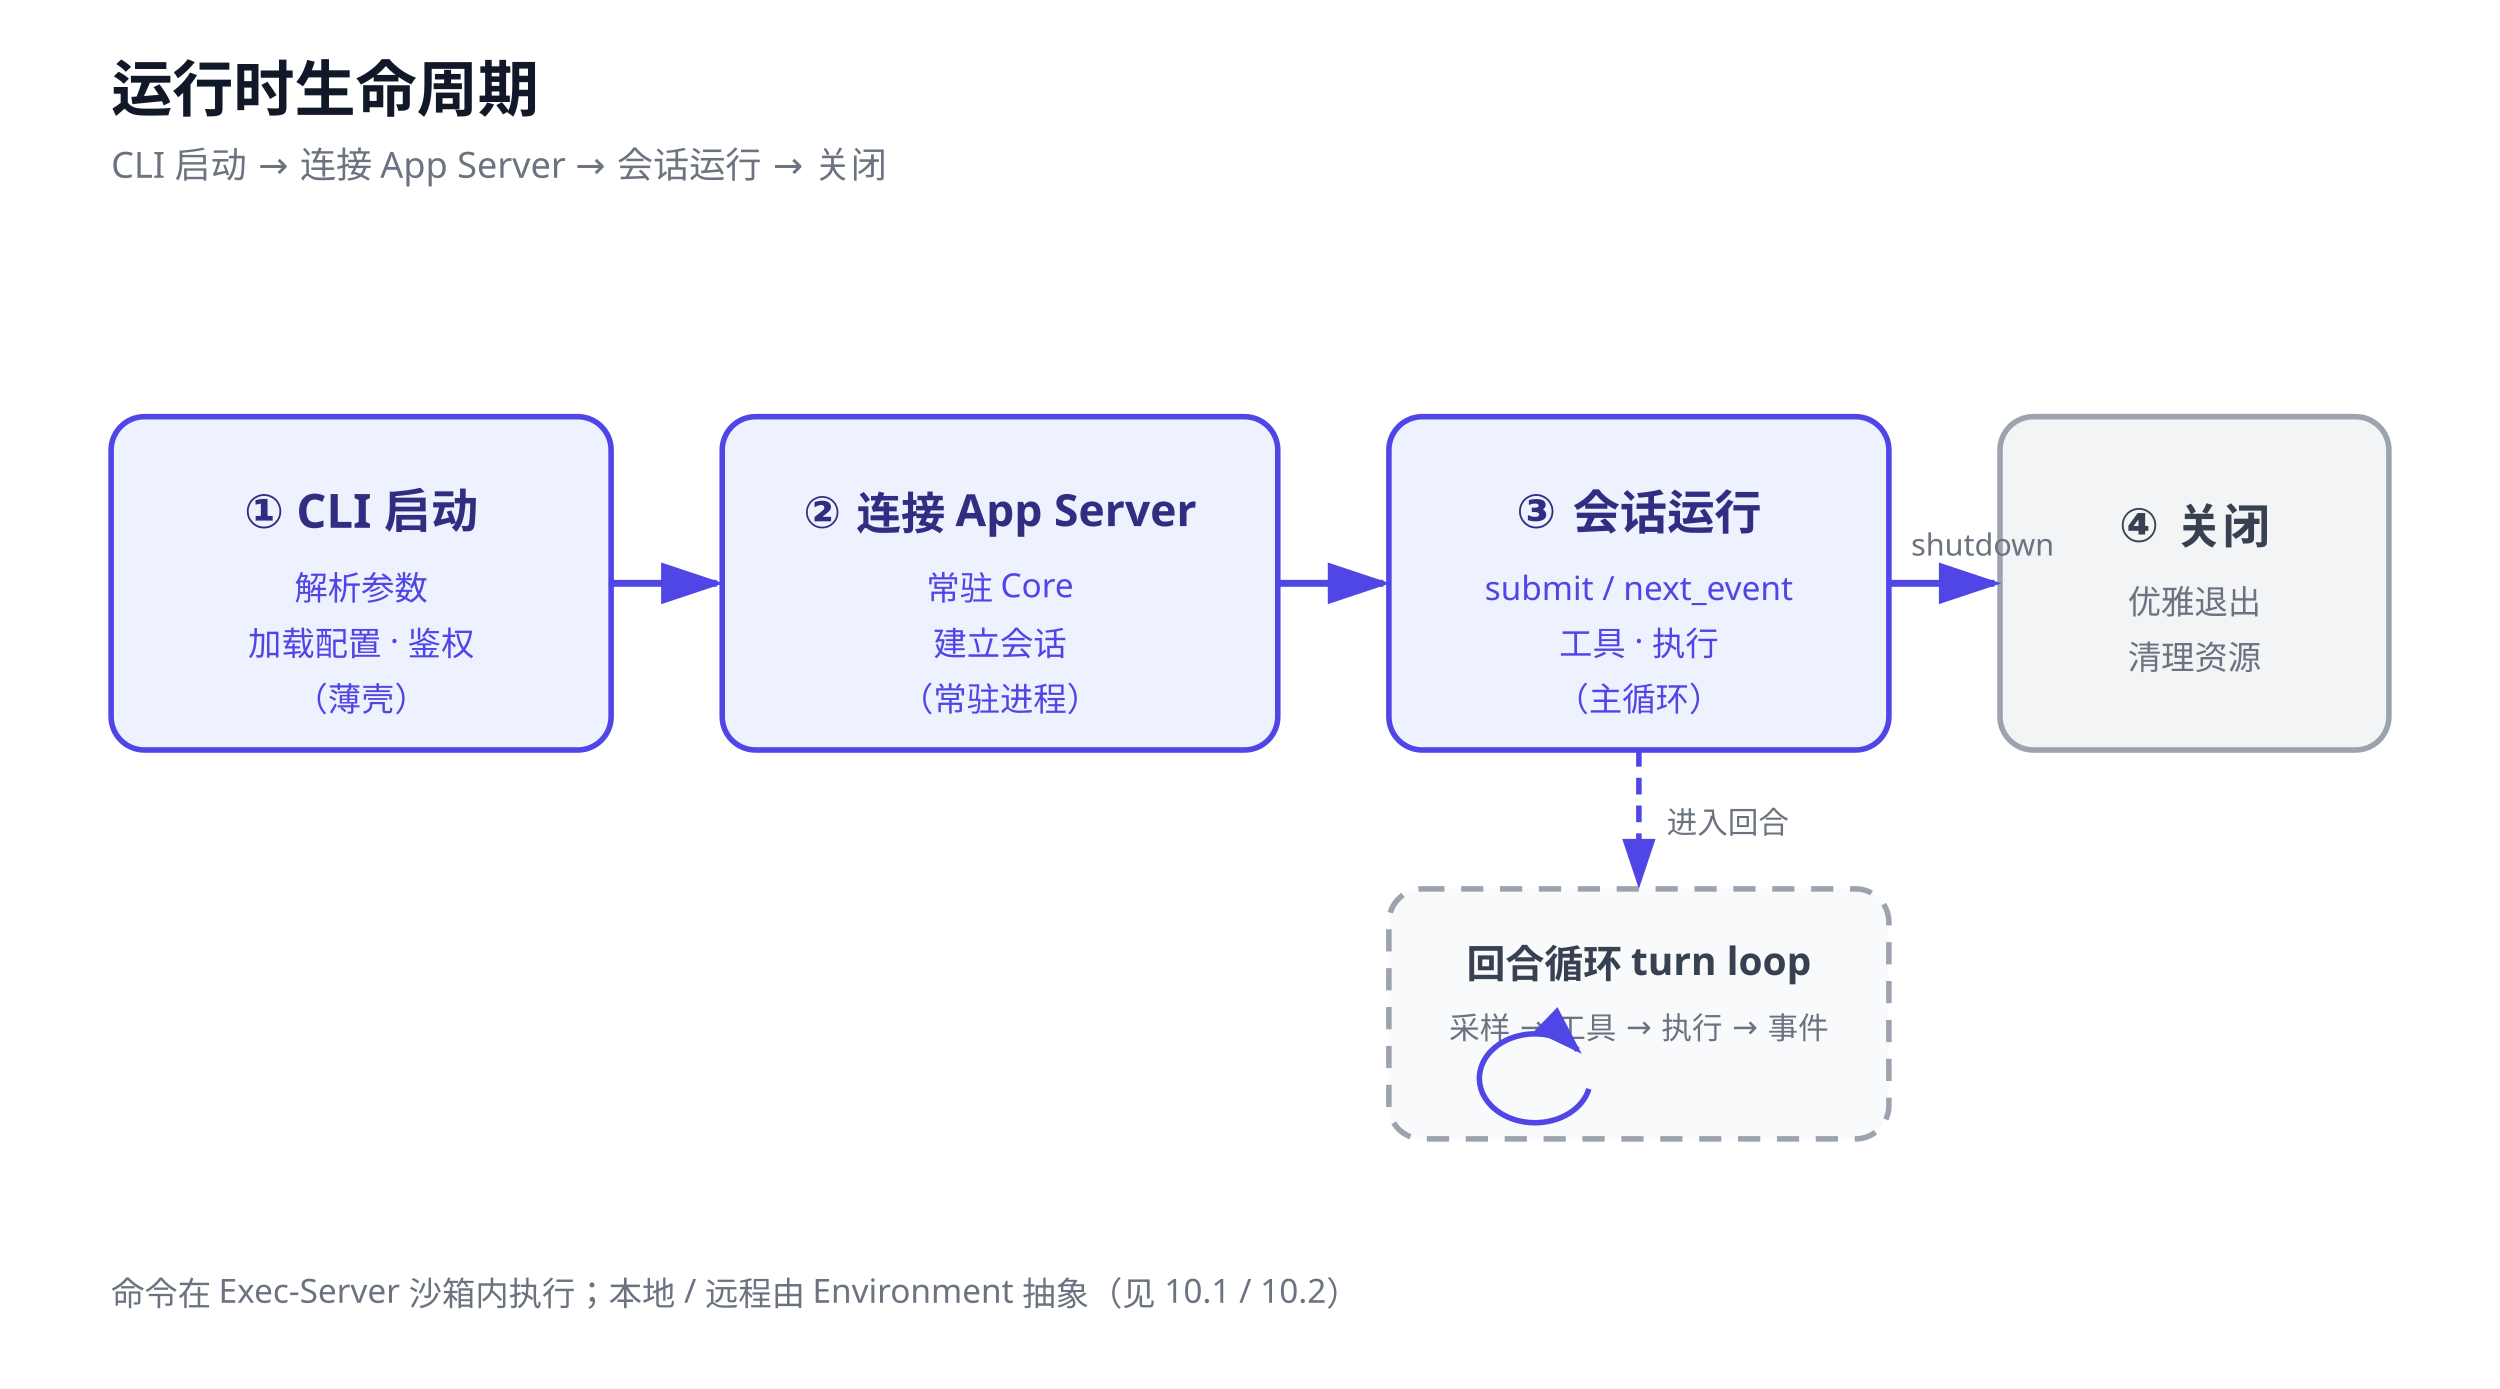
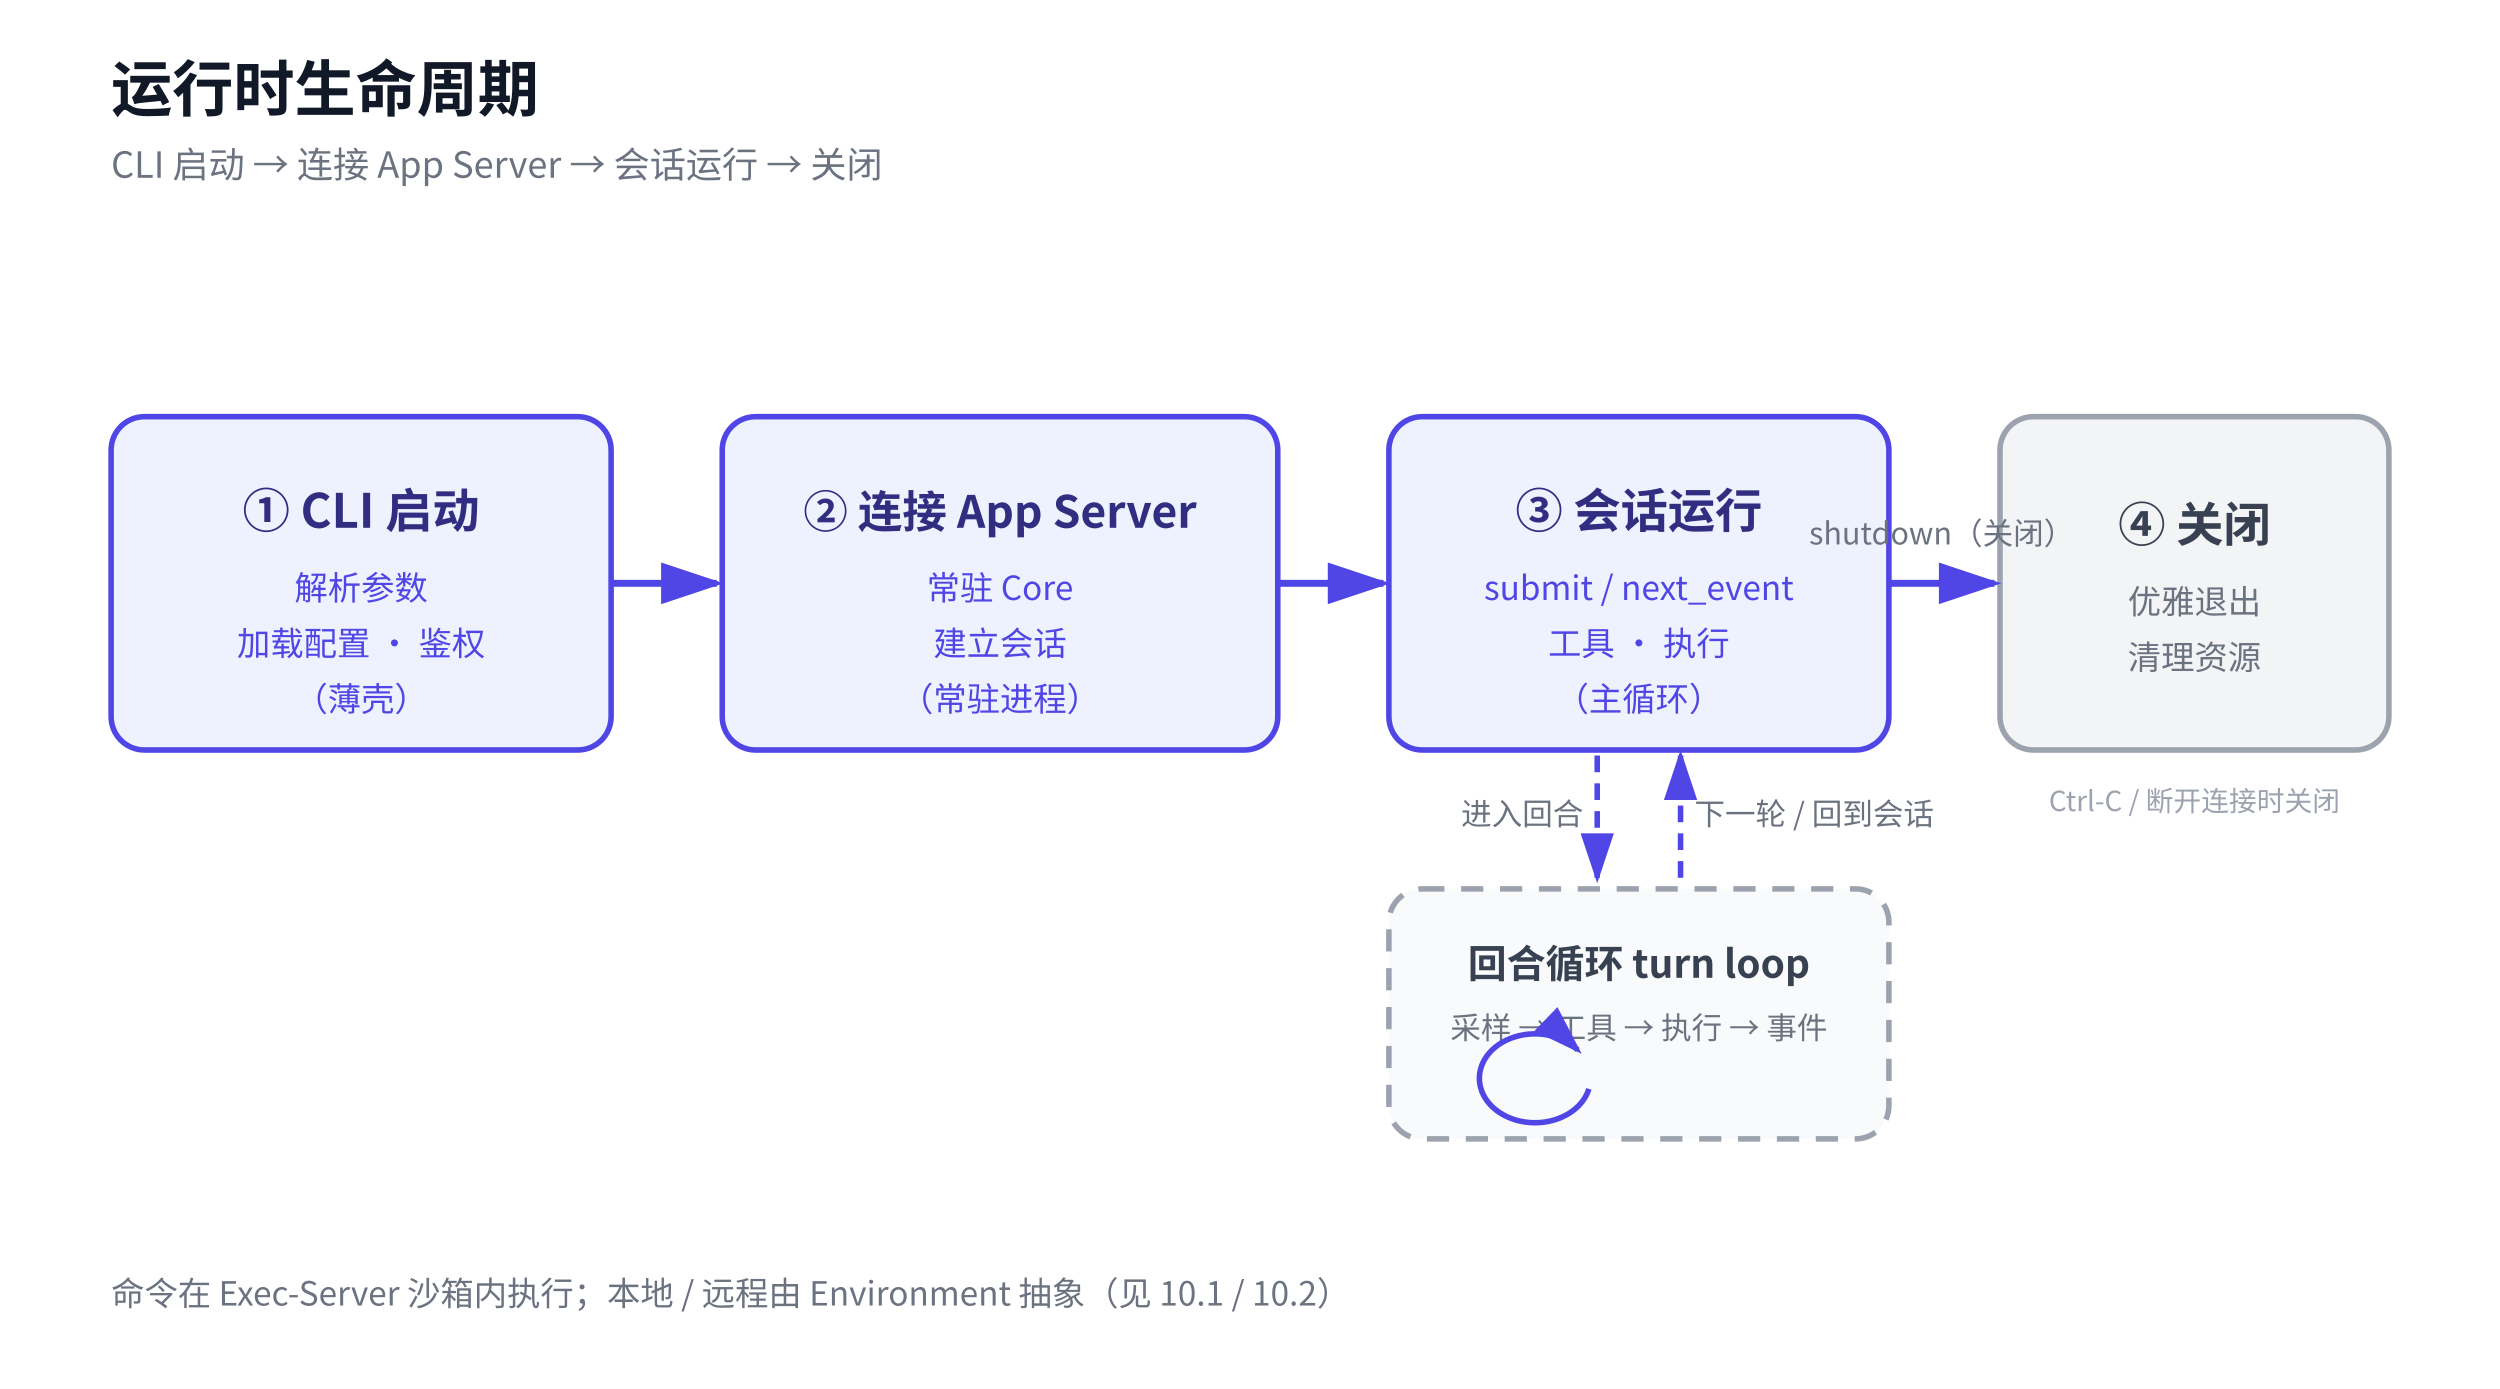
- <svg xmlns="http://www.w3.org/2000/svg" viewBox="0 0 900 500" font-family="system-ui, sans-serif">
+ <svg xmlns="http://www.w3.org/2000/svg" viewBox="0 0 900 500" font-family="system-ui, -apple-system, 'Segoe UI', 'Noto Sans SC', 'Noto Sans CJK SC', 'PingFang SC', 'Hiragino Sans GB', 'Microsoft YaHei', 'WenQuanYi Micro Hei', sans-serif">
  <defs>
    <marker id="a" markerWidth="10" markerHeight="10" refX="8" refY="3" orient="auto" markerUnits="strokeWidth">
      <path d="M0,0 L9,3 L0,6 Z" fill="#4F46E5" />
    </marker>
  </defs>
  <rect width="900" height="500" fill="#FFFFFF" />
  <text x="40" y="40" font-size="22" font-weight="700" fill="#111827">运行时生命周期</text>
  <text x="40" y="64" font-size="13" fill="#6B7280">CLI 启动 → 连接 App Server → 会话运行 → 关闭</text>
  <rect x="40" y="150" width="180" height="120" rx="12" fill="#EEF2FF" stroke="#4F46E5" stroke-width="2" />
  <text x="130" y="190" text-anchor="middle" font-size="17" font-weight="700" fill="#312E81">① CLI 启动</text>
  <text x="130" y="216" text-anchor="middle" font-size="12" fill="#4F46E5">解析参数</text>
  <text x="130" y="236" text-anchor="middle" font-size="12" fill="#4F46E5">加载配置 · 鉴权</text>
  <text x="130" y="256" text-anchor="middle" font-size="12" fill="#4F46E5">（薄壳）</text>
  <rect x="260" y="150" width="200" height="120" rx="12" fill="#EEF2FF" stroke="#4F46E5" stroke-width="2" />
  <text x="360" y="190" text-anchor="middle" font-size="16" font-weight="700" fill="#312E81">② 连接 App Server</text>
  <text x="360" y="216" text-anchor="middle" font-size="12" fill="#4F46E5">常驻 Core</text>
  <text x="360" y="236" text-anchor="middle" font-size="12" fill="#4F46E5">建立会话</text>
  <text x="360" y="256" text-anchor="middle" font-size="12" fill="#4F46E5">（常驻进程）</text>
  <rect x="500" y="150" width="180" height="120" rx="12" fill="#EEF2FF" stroke="#4F46E5" stroke-width="2" />
  <text x="590" y="190" text-anchor="middle" font-size="17" font-weight="700" fill="#312E81">③ 会话运行</text>
  <text x="590" y="216" text-anchor="middle" font-size="12" fill="#4F46E5">submit / next_event</text>
  <text x="590" y="236" text-anchor="middle" font-size="12" fill="#4F46E5">工具 · 执行</text>
  <text x="590" y="256" text-anchor="middle" font-size="12" fill="#4F46E5">（主循环）</text>
  <rect x="720" y="150" width="140" height="120" rx="12" fill="#F3F4F6" stroke="#9CA3AF" stroke-width="2" />
  <text x="790" y="195" text-anchor="middle" font-size="17" font-weight="700" fill="#374151">④ 关闭</text>
  <text x="790" y="221" text-anchor="middle" font-size="12" fill="#6B7280">优雅退出</text>
  <text x="790" y="241" text-anchor="middle" font-size="12" fill="#6B7280">清理资源</text>
  <line x1="220" y1="210" x2="258" y2="210" stroke="#4F46E5" stroke-width="2.5" marker-end="url(#a)" />
  <line x1="460" y1="210" x2="498" y2="210" stroke="#4F46E5" stroke-width="2.5" marker-end="url(#a)" />
  <line x1="680" y1="210" x2="718" y2="210" stroke="#4F46E5" stroke-width="2.5" marker-end="url(#a)" />
-   <text x="688" y="200" font-size="11" fill="#6B7280">shutdown</text>
+   <text x="699" y="196" text-anchor="middle" font-size="11" fill="#6B7280">shutdown（关闭）</text>
+   <text x="790" y="292" text-anchor="middle" font-size="10" fill="#9CA3AF">Ctrl-C / 断开连接时关闭</text>
  <rect x="500" y="320" width="180" height="90" rx="12" fill="#F9FAFB" stroke="#9CA3AF" stroke-width="2" stroke-dasharray="8 6" />
  <text x="590" y="352" text-anchor="middle" font-size="14" font-weight="600" fill="#374151">回合循环 turn loop</text>
  <text x="590" y="374" text-anchor="middle" font-size="11" fill="#6B7280">采样 → 工具 → 执行 → 事件</text>
  <path d="M572,392 A20,16 0 1 1 568,378" fill="none" stroke="#4F46E5" stroke-width="2" marker-end="url(#a)" />
-   <line x1="590" y1="270" x2="590" y2="318" stroke="#4F46E5" stroke-width="2" stroke-dasharray="6 4" marker-end="url(#a)" />
-   <text x="600" y="300" font-size="11" fill="#6B7280">进入回合</text>
+   <line x1="575" y1="272" x2="575" y2="316" stroke="#4F46E5" stroke-width="2" stroke-dasharray="6 4" marker-end="url(#a)" />
+   <text x="570" y="297" text-anchor="end" font-size="11" fill="#6B7280">进入回合</text>
+   <line x1="605" y1="316" x2="605" y2="272" stroke="#4F46E5" stroke-width="2" stroke-dasharray="6 4" marker-end="url(#a)" />
+   <text x="610" y="297" text-anchor="start" font-size="11" fill="#6B7280">下一轮 / 回到会话</text>
  <text x="40" y="470" font-size="12" fill="#6B7280">命令在 Exec-Server 沙箱内执行；本地 / 远程由 Environment 抽象（见 10.1 / 10.2）</text>
</svg>
